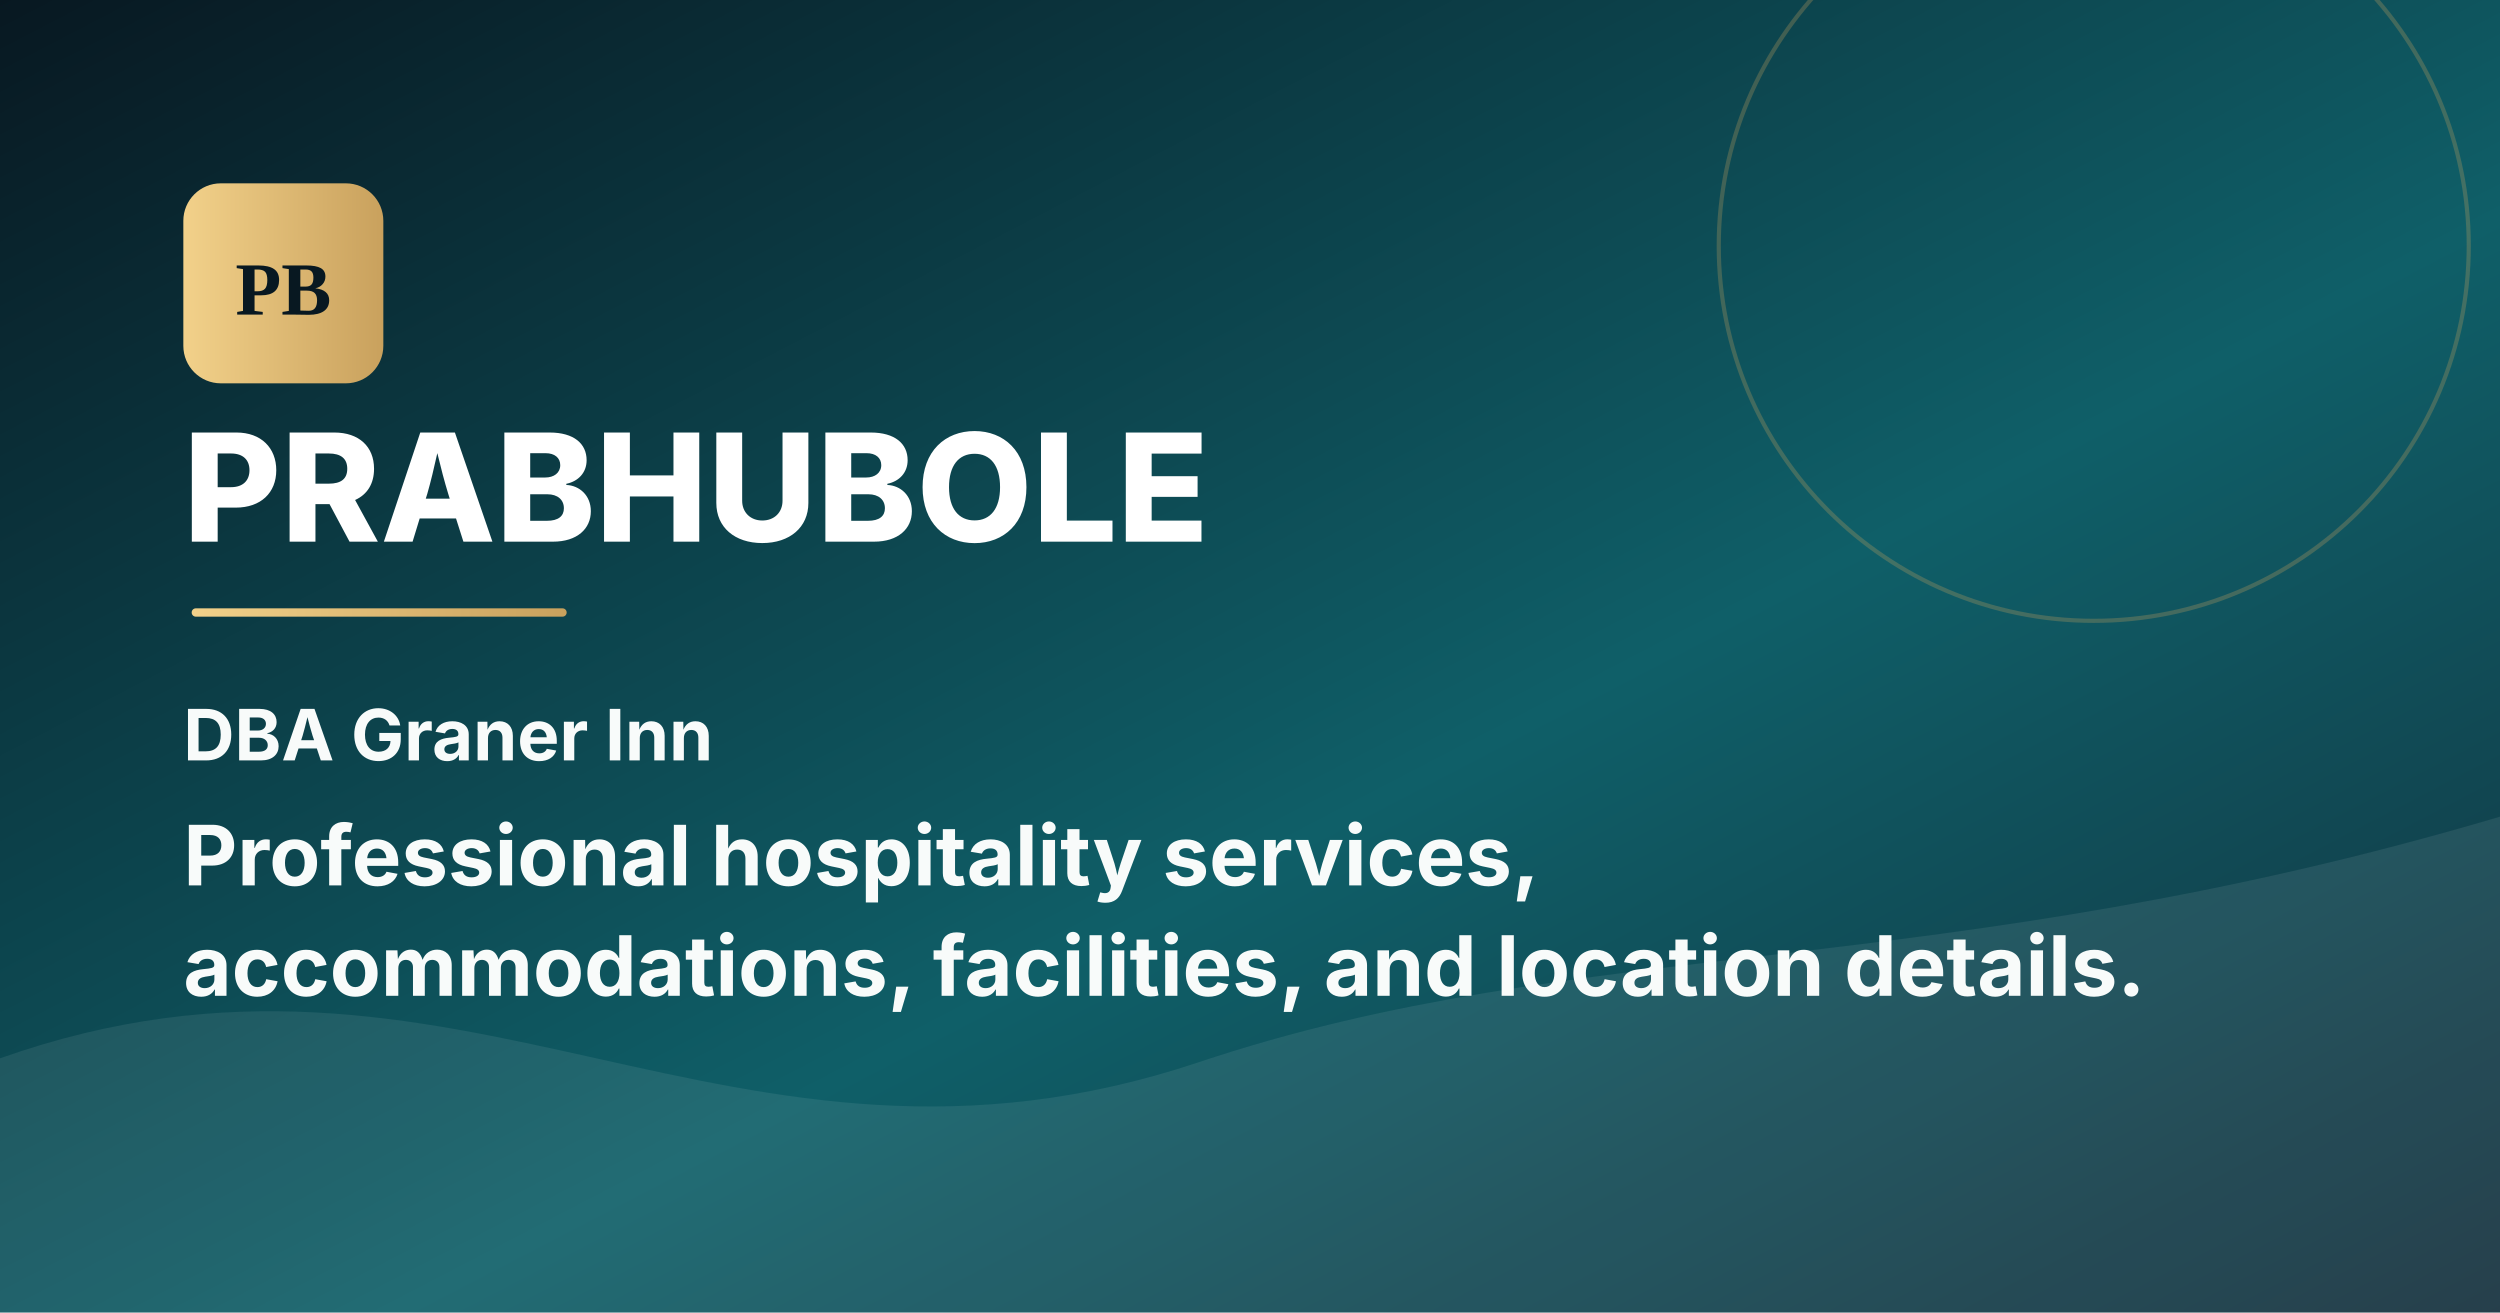
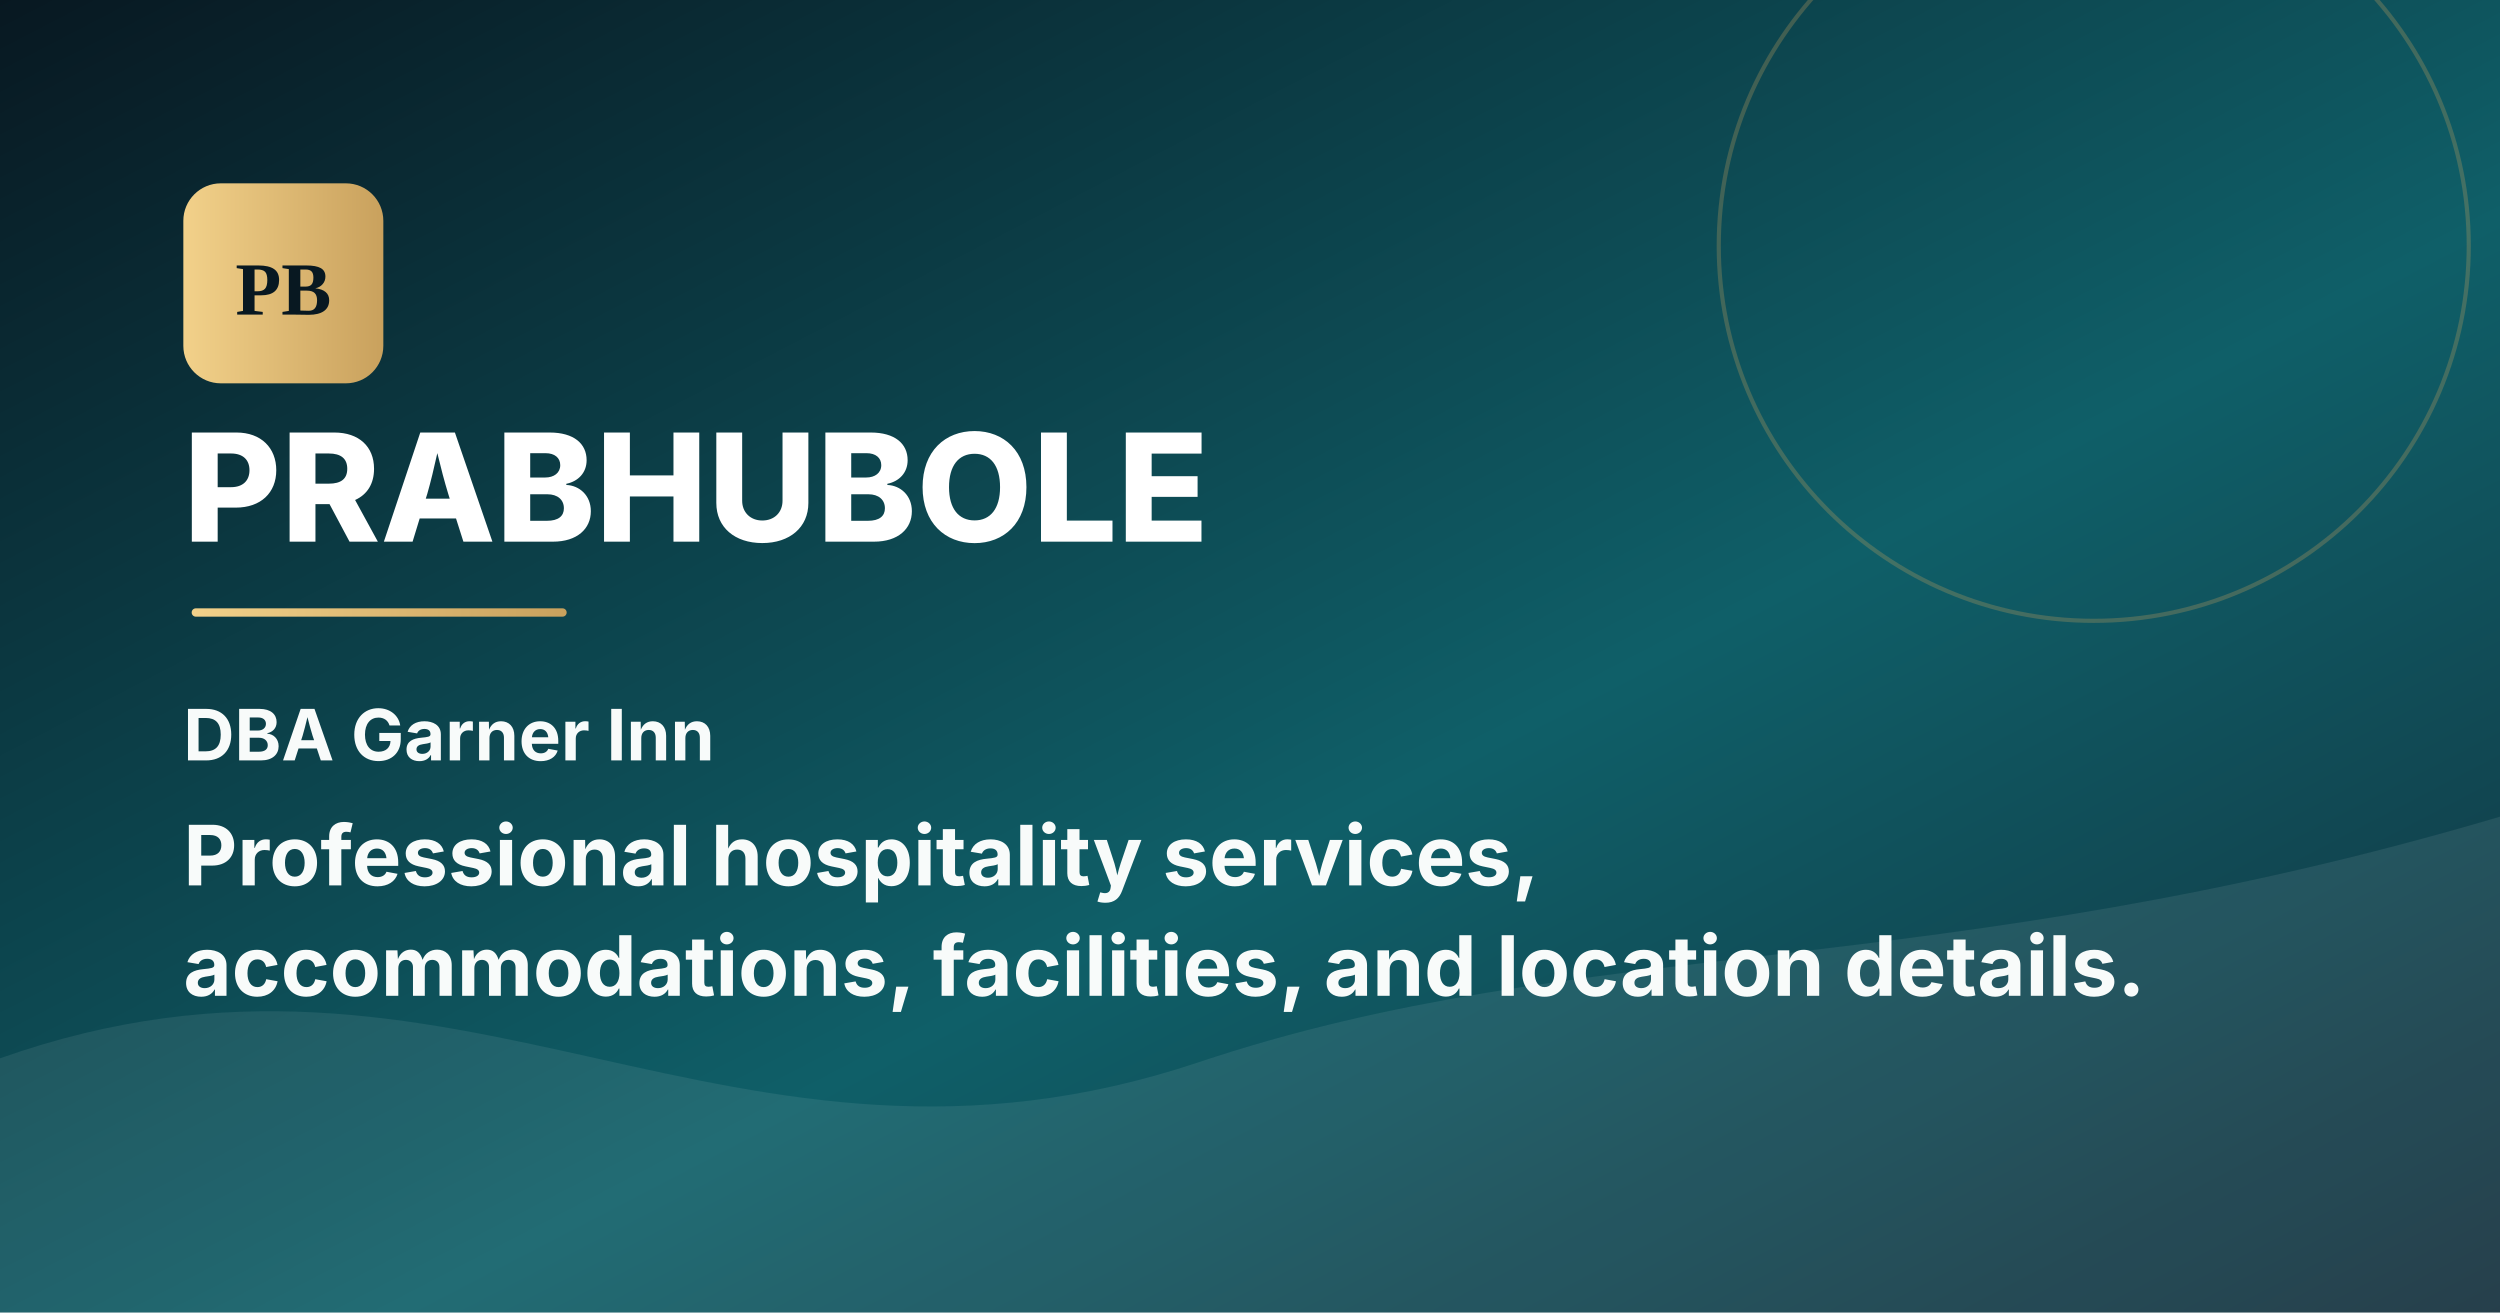
<svg xmlns="http://www.w3.org/2000/svg" width="1200" height="630" viewBox="0 0 1200 630" role="img" aria-labelledby="title desc">
  <defs>
    <linearGradient id="bg" x1="0" y1="0" x2="1" y2="1">
      <stop offset="0" stop-color="#081821" />
      <stop offset="0.58" stop-color="#0f5f68" />
      <stop offset="1" stop-color="#132f3c" />
    </linearGradient>
    <linearGradient id="gold" x1="0" y1="0" x2="1" y2="0">
      <stop offset="0" stop-color="#f2d18a" />
      <stop offset="1" stop-color="#c9a15d" />
    </linearGradient>
  </defs>
  <rect width="1200" height="630" fill="url(#bg)" />
  <circle cx="1005" cy="118" r="180" fill="none" stroke="#c9a15d" stroke-opacity="0.28" stroke-width="2" />
  <path d="M0 508 C220 430 350 585 575 510 C760 448 930 472 1200 392 L1200 630 L0 630 Z" fill="#ffffff" opacity="0.08" />
  <rect x="88" y="88" width="96" height="96" rx="18" fill="url(#gold)" />
  <text x="136" y="151" text-anchor="middle" fill="#081821" font-family="Georgia, 'Times New Roman', serif" font-size="36" font-weight="800">PB</text>
  <text x="88" y="260" fill="#ffffff" font-family="Inter, Segoe UI, Arial, sans-serif" font-size="72" font-weight="800">PRABHUBOLE</text>
  <rect x="92" y="292" width="180" height="4" rx="2" fill="url(#gold)" />
-   <text x="88" y="365" fill="#f8fbfa" font-family="Inter, Segoe UI, Arial, sans-serif" font-size="34" font-weight="700">DBA Graner Inn</text>
+   <text x="88" y="365" fill="#f8fbfa" font-family="Inter, Segoe UI, Arial, sans-serif" font-size="34" font-weight="700">DBA Garner Inn</text>
  <text x="88" y="425" fill="#f8fbfa" font-family="Inter, Segoe UI, Arial, sans-serif" font-size="40" font-weight="700">Professional hospitality services,</text>
  <text x="88" y="478" fill="#f8fbfa" font-family="Inter, Segoe UI, Arial, sans-serif" font-size="40" font-weight="700">accommodations, facilities, and location details.</text>
</svg>
